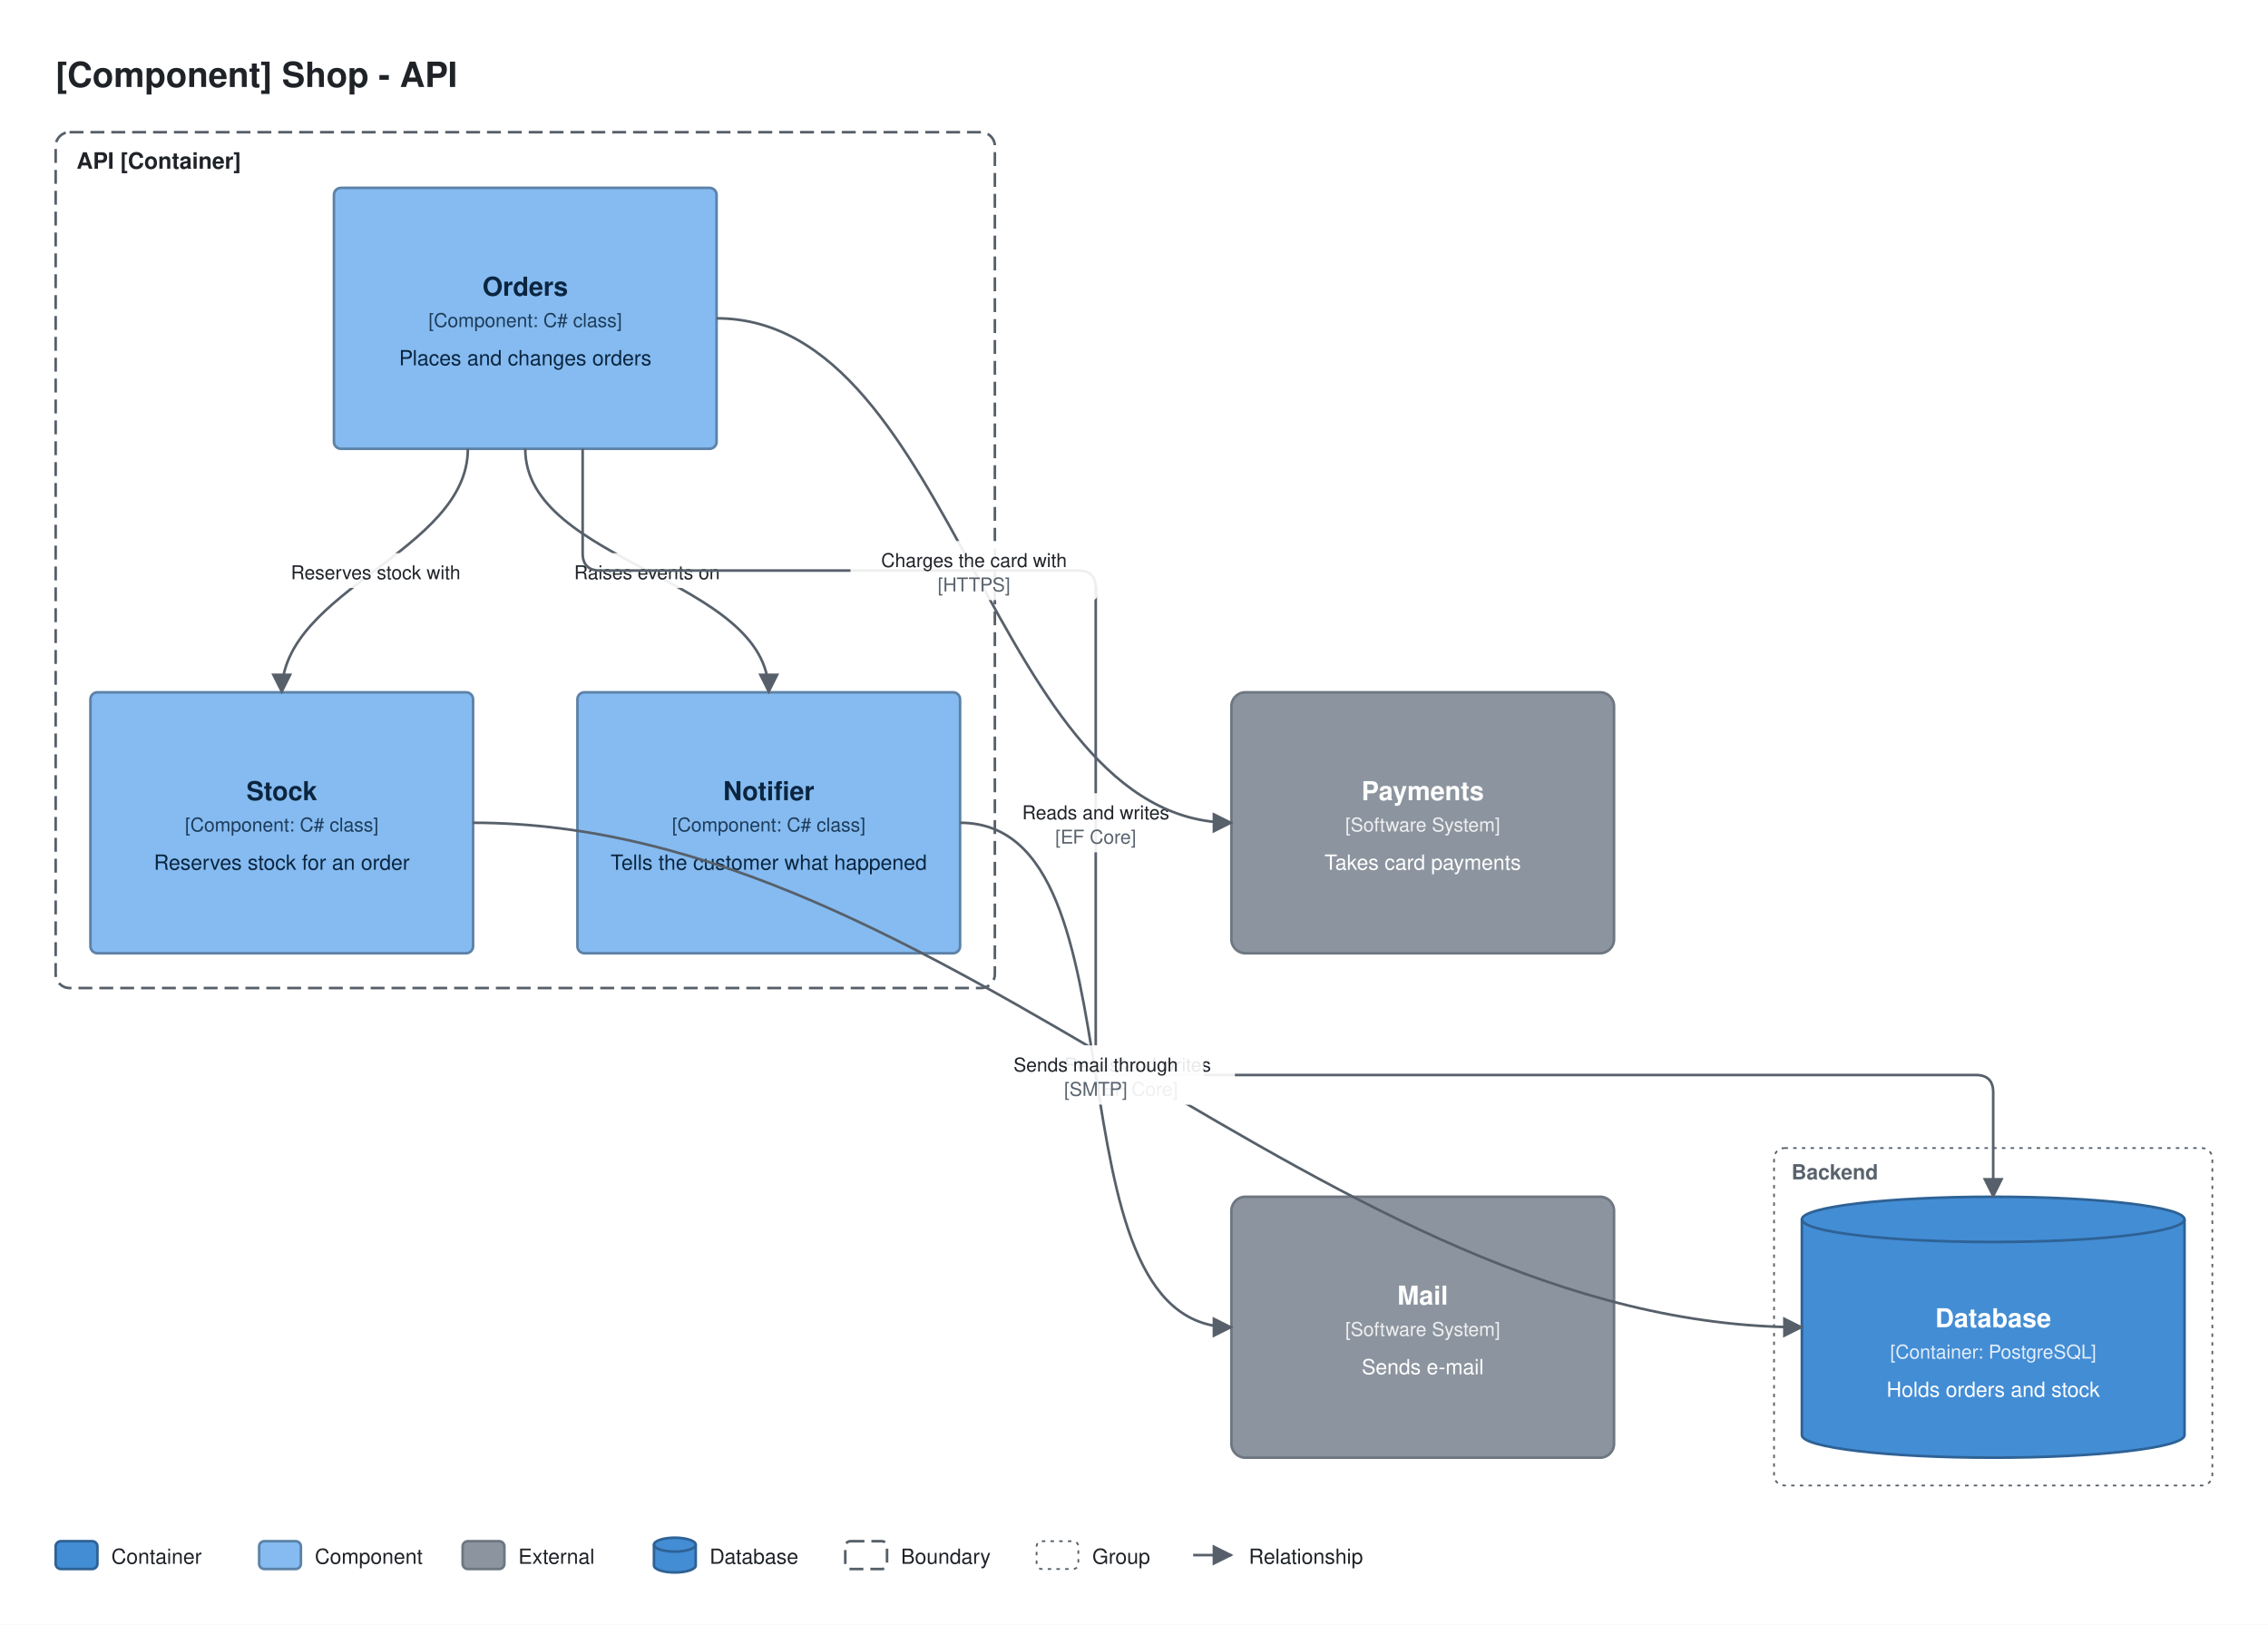
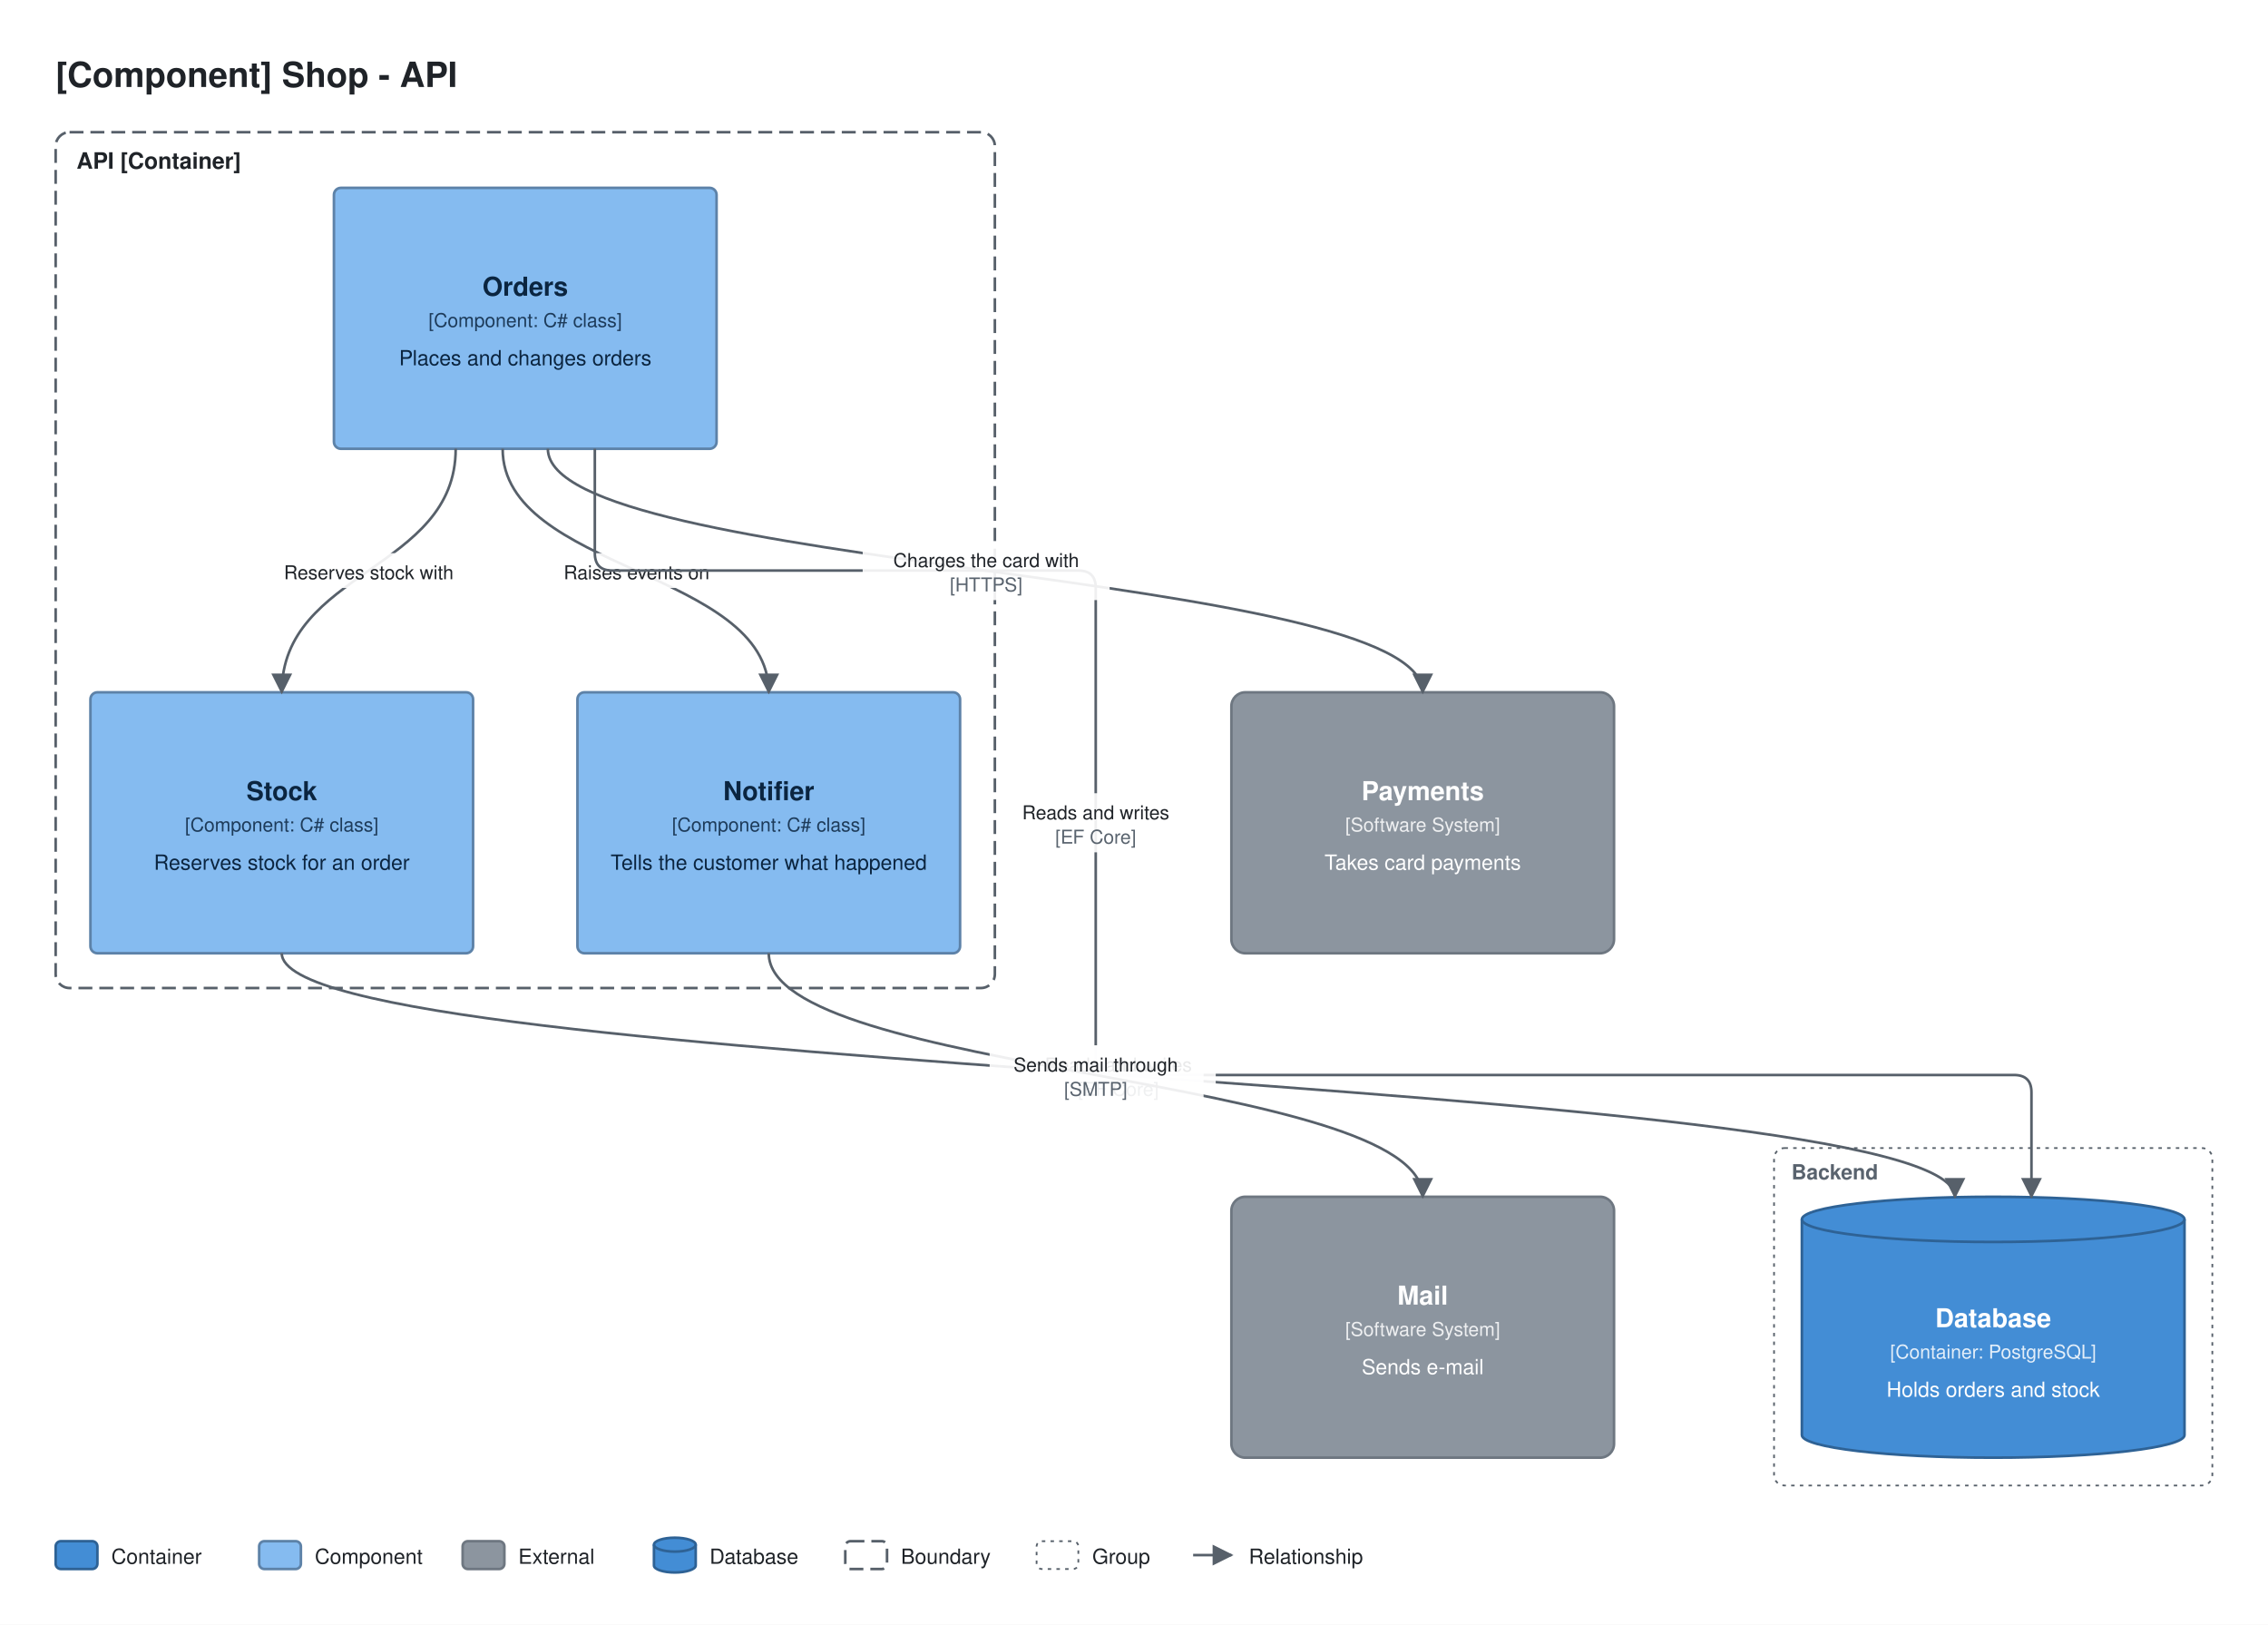
<svg xmlns="http://www.w3.org/2000/svg" width="1304" height="934" viewBox="0 0 1304 934" font-family="Segoe UI, Helvetica, Arial, sans-serif" role="img" aria-label="[Component] Shop - API">
  <style>
@media (prefers-color-scheme: dark) {
  .c4-bg{fill:#0d1117}
  .c4-ink{fill:#e6edf3}
  .c4-muted{fill:#9198a1}
  .c4-line{stroke:#9198a1}
  .c4-head{fill:#9198a1}
  .c4-edge{stroke:#9198a1}
  .c4-fill-person{fill:#1d5c99;stroke:#6ea2d8}
  .c4-rim-person{stroke:#6ea2d8}
  .c4-ink-person{fill:#ffffff}
  .c4-fill-softwareSystem{fill:#1b6ec2;stroke:#78aee6}
  .c4-rim-softwareSystem{stroke:#78aee6}
  .c4-ink-softwareSystem{fill:#ffffff}
  .c4-fill-container{fill:#2f73b5;stroke:#8dbbea}
  .c4-rim-container{stroke:#8dbbea}
  .c4-ink-container{fill:#ffffff}
  .c4-fill-component{fill:#2a5d8f;stroke:#9cc4ee}
  .c4-rim-component{stroke:#9cc4ee}
  .c4-ink-component{fill:#ffffff}
  .c4-fill-external{fill:#484f58;stroke:#8b949e}
  .c4-rim-external{stroke:#8b949e}
  .c4-ink-external{fill:#ffffff}
}
</style>
  <defs>
    <marker id="c4-components-arrow" viewBox="0 0 10 10" refX="9" refY="5" markerWidth="8" markerHeight="8" orient="auto-start-reverse">
      <path class="c4-head" fill="#57606a" d="M0 0L10 5L0 10Z" />
    </marker>
  </defs>
  <rect class="c4-bg" fill="#ffffff" x="0" y="0" width="1304" height="934" />
  <text class="c4-ink" fill="#1f2328" x="32" y="50" font-size="20" font-weight="600">[Component] Shop - API</text>
  <g transform="translate(52 108)">
    <rect class="c4-edge" fill="none" stroke="#57606a" stroke-width="1" stroke-dasharray="2 3" x="968" y="552" width="252" height="194" rx="6" />
    <text class="c4-muted" fill="#59636e" x="978" y="570" font-size="12" font-weight="600">Backend</text>
    <rect class="c4-edge" fill="none" stroke="#57606a" stroke-width="1.5" stroke-dasharray="8 4" x="-20" y="-32" width="540" height="492" rx="8" />
    <text class="c4-ink" fill="#1f2328" x="-8" y="-11" font-size="13" font-weight="600">API [Container]</text>
    <g data-element="shop.api.orders">
      <rect class="c4-fill-component" fill="#85bbf0" stroke="#5d82a8" stroke-width="1.5" x="140" y="0" width="220" height="150" rx="4" />
      <text class="c4-ink-component" fill="#0b2540" x="250" y="62" font-size="15" font-weight="600" text-anchor="middle">Orders</text>
      <text class="c4-ink-component" fill="#0b2540" x="250" y="80" font-size="11" text-anchor="middle" opacity="0.85">[Component: C# class]</text>
      <text class="c4-ink-component" fill="#0b2540" x="250" y="102" font-size="12" text-anchor="middle">Places and changes orders</text>
    </g>
    <g data-element="shop.api.stock">
      <rect class="c4-fill-component" fill="#85bbf0" stroke="#5d82a8" stroke-width="1.5" x="0" y="290" width="220" height="150" rx="4" />
      <text class="c4-ink-component" fill="#0b2540" x="110" y="352" font-size="15" font-weight="600" text-anchor="middle">Stock</text>
      <text class="c4-ink-component" fill="#0b2540" x="110" y="370" font-size="11" text-anchor="middle" opacity="0.85">[Component: C# class]</text>
      <text class="c4-ink-component" fill="#0b2540" x="110" y="392" font-size="12" text-anchor="middle">Reserves stock for an order</text>
    </g>
    <g data-element="shop.api.notify">
      <rect class="c4-fill-component" fill="#85bbf0" stroke="#5d82a8" stroke-width="1.5" x="280" y="290" width="220" height="150" rx="4" />
      <text class="c4-ink-component" fill="#0b2540" x="390" y="352" font-size="15" font-weight="600" text-anchor="middle">Notifier</text>
      <text class="c4-ink-component" fill="#0b2540" x="390" y="370" font-size="11" text-anchor="middle" opacity="0.85">[Component: C# class]</text>
      <text class="c4-ink-component" fill="#0b2540" x="390" y="392" font-size="12" text-anchor="middle">Tells the customer what happened</text>
    </g>
    <g data-element="shop.db">
      <path class="c4-fill-container" fill="#438dd5" stroke="#2e6295" stroke-width="1.5" d="M984 593L984 717A110 13 0 0 0 1204 717L1204 593A110 13 0 0 0 984 593Z" />
      <path class="c4-rim-container" fill="none" stroke="#2e6295" stroke-width="1.5" d="M984 593A110 13 0 0 0 1204 593" />
      <text class="c4-ink-container" fill="#ffffff" x="1094" y="655" font-size="15" font-weight="600" text-anchor="middle">Database</text>
      <text class="c4-ink-container" fill="#ffffff" x="1094" y="673" font-size="11" text-anchor="middle" opacity="0.85">[Container: PostgreSQL]</text>
      <text class="c4-ink-container" fill="#ffffff" x="1094" y="695" font-size="12" text-anchor="middle">Holds orders and stock</text>
    </g>
    <g data-element="mail">
      <rect class="c4-fill-external" fill="#8c959f" stroke="#6e7781" stroke-width="1.5" x="656" y="580" width="220" height="150" rx="8" />
      <text class="c4-ink-external" fill="#ffffff" x="766" y="642" font-size="15" font-weight="600" text-anchor="middle">Mail</text>
      <text class="c4-ink-external" fill="#ffffff" x="766" y="660" font-size="11" text-anchor="middle" opacity="0.85">[Software System]</text>
      <text class="c4-ink-external" fill="#ffffff" x="766" y="682" font-size="12" text-anchor="middle">Sends e-mail</text>
    </g>
    <g data-element="payments">
      <rect class="c4-fill-external" fill="#8c959f" stroke="#6e7781" stroke-width="1.5" x="656" y="290" width="220" height="150" rx="8" />
      <text class="c4-ink-external" fill="#ffffff" x="766" y="352" font-size="15" font-weight="600" text-anchor="middle">Payments</text>
      <text class="c4-ink-external" fill="#ffffff" x="766" y="370" font-size="11" text-anchor="middle" opacity="0.85">[Software System]</text>
      <text class="c4-ink-external" fill="#ffffff" x="766" y="392" font-size="12" text-anchor="middle">Takes card payments</text>
    </g>
    <g data-relationship="shop.api.orders -&gt; shop.api.stock">
-       <path class="c4-line" fill="none" stroke="#57606a" stroke-width="1.5" marker-end="url(#c4-components-arrow)" d="M217 150C217 209 110 231 110 290" />
-       <rect class="c4-bg" fill="#ffffff" fill-opacity="0.9" x="99" y="210" width="130" height="20" rx="3" />
-       <text class="c4-ink" fill="#1f2328" x="164" y="225" font-size="11" text-anchor="middle">Reserves stock with</text>
+       <path class="c4-line" fill="none" stroke="#57606a" stroke-width="1.5" marker-end="url(#c4-components-arrow)" d="M210 150C210 220 110 220 110 290" />
+       <rect class="c4-bg" fill="#ffffff" fill-opacity="0.9" x="95" y="210" width="130" height="20" rx="3" />
+       <text class="c4-ink" fill="#1f2328" x="160" y="225" font-size="11" text-anchor="middle">Reserves stock with</text>
    </g>
    <g data-relationship="shop.api.orders -&gt; shop.api.notify">
-       <path class="c4-line" fill="none" stroke="#57606a" stroke-width="1.5" marker-end="url(#c4-components-arrow)" d="M250 150C250 216 390 224 390 290" />
-       <rect class="c4-bg" fill="#ffffff" fill-opacity="0.9" x="265" y="210" width="111" height="20" rx="3" />
-       <text class="c4-ink" fill="#1f2328" x="320" y="225" font-size="11" text-anchor="middle">Raises events on</text>
+       <path class="c4-line" fill="none" stroke="#57606a" stroke-width="1.5" marker-end="url(#c4-components-arrow)" d="M237 150C237 220 390 220 390 290" />
+       <rect class="c4-bg" fill="#ffffff" fill-opacity="0.9" x="259" y="210" width="111" height="20" rx="3" />
+       <text class="c4-ink" fill="#1f2328" x="314" y="225" font-size="11" text-anchor="middle">Raises events on</text>
    </g>
    <g data-relationship="shop.api.orders -&gt; shop.db">
-       <path class="c4-line" fill="none" stroke="#57606a" stroke-width="1.5" marker-end="url(#c4-components-arrow)" d="M283 150L283 210Q283 220 293 220L568 220Q578 220 578 230L578 500Q578 510 588 510L1084 510Q1094 510 1094 520L1094 580" />
+       <path class="c4-line" fill="none" stroke="#57606a" stroke-width="1.5" marker-end="url(#c4-components-arrow)" d="M290 150L290 210Q290 220 300 220L568 220Q578 220 578 230L578 500Q578 510 588 510L1106 510Q1116 510 1116 520L1116 580" />
      <rect class="c4-bg" fill="#ffffff" fill-opacity="0.9" x="523" y="348" width="111" height="34" rx="3" />
      <text class="c4-ink" fill="#1f2328" x="578" y="363" font-size="11" text-anchor="middle">Reads and writes</text>
      <text class="c4-muted" fill="#59636e" x="578" y="377" font-size="11" text-anchor="middle">[EF Core]</text>
    </g>
    <g data-relationship="shop.api.stock -&gt; shop.db">
-       <path class="c4-line" fill="none" stroke="#57606a" stroke-width="1.5" marker-end="url(#c4-components-arrow)" d="M220 365C492 365 712 655 984 655" />
-       <rect class="c4-bg" fill="#ffffff" fill-opacity="0.9" x="547" y="493" width="111" height="34" rx="3" />
-       <text class="c4-ink" fill="#1f2328" x="602" y="508" font-size="11" text-anchor="middle">Reads and writes</text>
-       <text class="c4-muted" fill="#59636e" x="602" y="522" font-size="11" text-anchor="middle">[EF Core]</text>
+       <path class="c4-line" fill="none" stroke="#57606a" stroke-width="1.5" marker-end="url(#c4-components-arrow)" d="M110 440C110 510 1072 510 1072 580" />
+       <rect class="c4-bg" fill="#ffffff" fill-opacity="0.9" x="536" y="493" width="111" height="34" rx="3" />
+       <text class="c4-ink" fill="#1f2328" x="591" y="508" font-size="11" text-anchor="middle">Reads and writes</text>
+       <text class="c4-muted" fill="#59636e" x="591" y="522" font-size="11" text-anchor="middle">[EF Core]</text>
    </g>
    <g data-relationship="shop.api.notify -&gt; mail">
-       <path class="c4-line" fill="none" stroke="#57606a" stroke-width="1.5" marker-end="url(#c4-components-arrow)" d="M500 365C610 365 546 655 656 655" />
+       <path class="c4-line" fill="none" stroke="#57606a" stroke-width="1.5" marker-end="url(#c4-components-arrow)" d="M390 440C390 510 766 510 766 580" />
      <rect class="c4-bg" fill="#ffffff" fill-opacity="0.9" x="517" y="493" width="123" height="34" rx="3" />
      <text class="c4-ink" fill="#1f2328" x="578" y="508" font-size="11" text-anchor="middle">Sends mail through</text>
      <text class="c4-muted" fill="#59636e" x="578" y="522" font-size="11" text-anchor="middle">[SMTP]</text>
    </g>
    <g data-relationship="shop.api.orders -&gt; payments">
-       <path class="c4-line" fill="none" stroke="#57606a" stroke-width="1.5" marker-end="url(#c4-components-arrow)" d="M360 75C498 75 518 365 656 365" />
-       <rect class="c4-bg" fill="#ffffff" fill-opacity="0.9" x="437" y="203" width="142" height="34" rx="3" />
-       <text class="c4-ink" fill="#1f2328" x="508" y="218" font-size="11" text-anchor="middle">Charges the card with</text>
-       <text class="c4-muted" fill="#59636e" x="508" y="232" font-size="11" text-anchor="middle">[HTTPS]</text>
+       <path class="c4-line" fill="none" stroke="#57606a" stroke-width="1.5" marker-end="url(#c4-components-arrow)" d="M263 150C263 220 766 220 766 290" />
+       <rect class="c4-bg" fill="#ffffff" fill-opacity="0.9" x="444" y="203" width="142" height="34" rx="3" />
+       <text class="c4-ink" fill="#1f2328" x="515" y="218" font-size="11" text-anchor="middle">Charges the card with</text>
+       <text class="c4-muted" fill="#59636e" x="515" y="232" font-size="11" text-anchor="middle">[HTTPS]</text>
    </g>
  </g>
  <g class="c4-legend">
    <rect class="c4-fill-container" fill="#438dd5" stroke="#2e6295" stroke-width="1.5" x="32" y="886" width="24" height="16" rx="3" />
    <text class="c4-ink" fill="#1f2328" x="64" y="899" font-size="12">Container</text>
    <rect class="c4-fill-component" fill="#85bbf0" stroke="#5d82a8" stroke-width="1.5" x="149" y="886" width="24" height="16" rx="3" />
    <text class="c4-ink" fill="#1f2328" x="181" y="899" font-size="12">Component</text>
    <rect class="c4-fill-external" fill="#8c959f" stroke="#6e7781" stroke-width="1.5" x="266" y="886" width="24" height="16" rx="3" />
    <text class="c4-ink" fill="#1f2328" x="298" y="899" font-size="12">External</text>
    <path class="c4-fill-container" fill="#438dd5" stroke="#2e6295" stroke-width="1.5" d="M376 888L376 900A12 4 0 0 0 400 900L400 888A12 4 0 0 0 376 888Z" />
    <path class="c4-rim-container" fill="none" stroke="#2e6295" stroke-width="1.5" d="M376 888A12 4 0 0 0 400 888" />
    <text class="c4-ink" fill="#1f2328" x="408" y="899" font-size="12">Database</text>
    <rect class="c4-edge" fill="none" stroke="#57606a" stroke-width="1.5" stroke-dasharray="8 4" x="486" y="886" width="24" height="16" rx="3" />
    <text class="c4-ink" fill="#1f2328" x="518" y="899" font-size="12">Boundary</text>
    <rect class="c4-edge" fill="none" stroke="#57606a" stroke-width="1" stroke-dasharray="2 3" x="596" y="886" width="24" height="16" rx="3" />
    <text class="c4-ink" fill="#1f2328" x="628" y="899" font-size="12">Group</text>
    <path class="c4-line" fill="none" stroke="#57606a" stroke-width="1.5" marker-end="url(#c4-components-arrow)" d="M686 894L708 894" />
    <text class="c4-ink" fill="#1f2328" x="718" y="899" font-size="12">Relationship</text>
  </g>
</svg>
